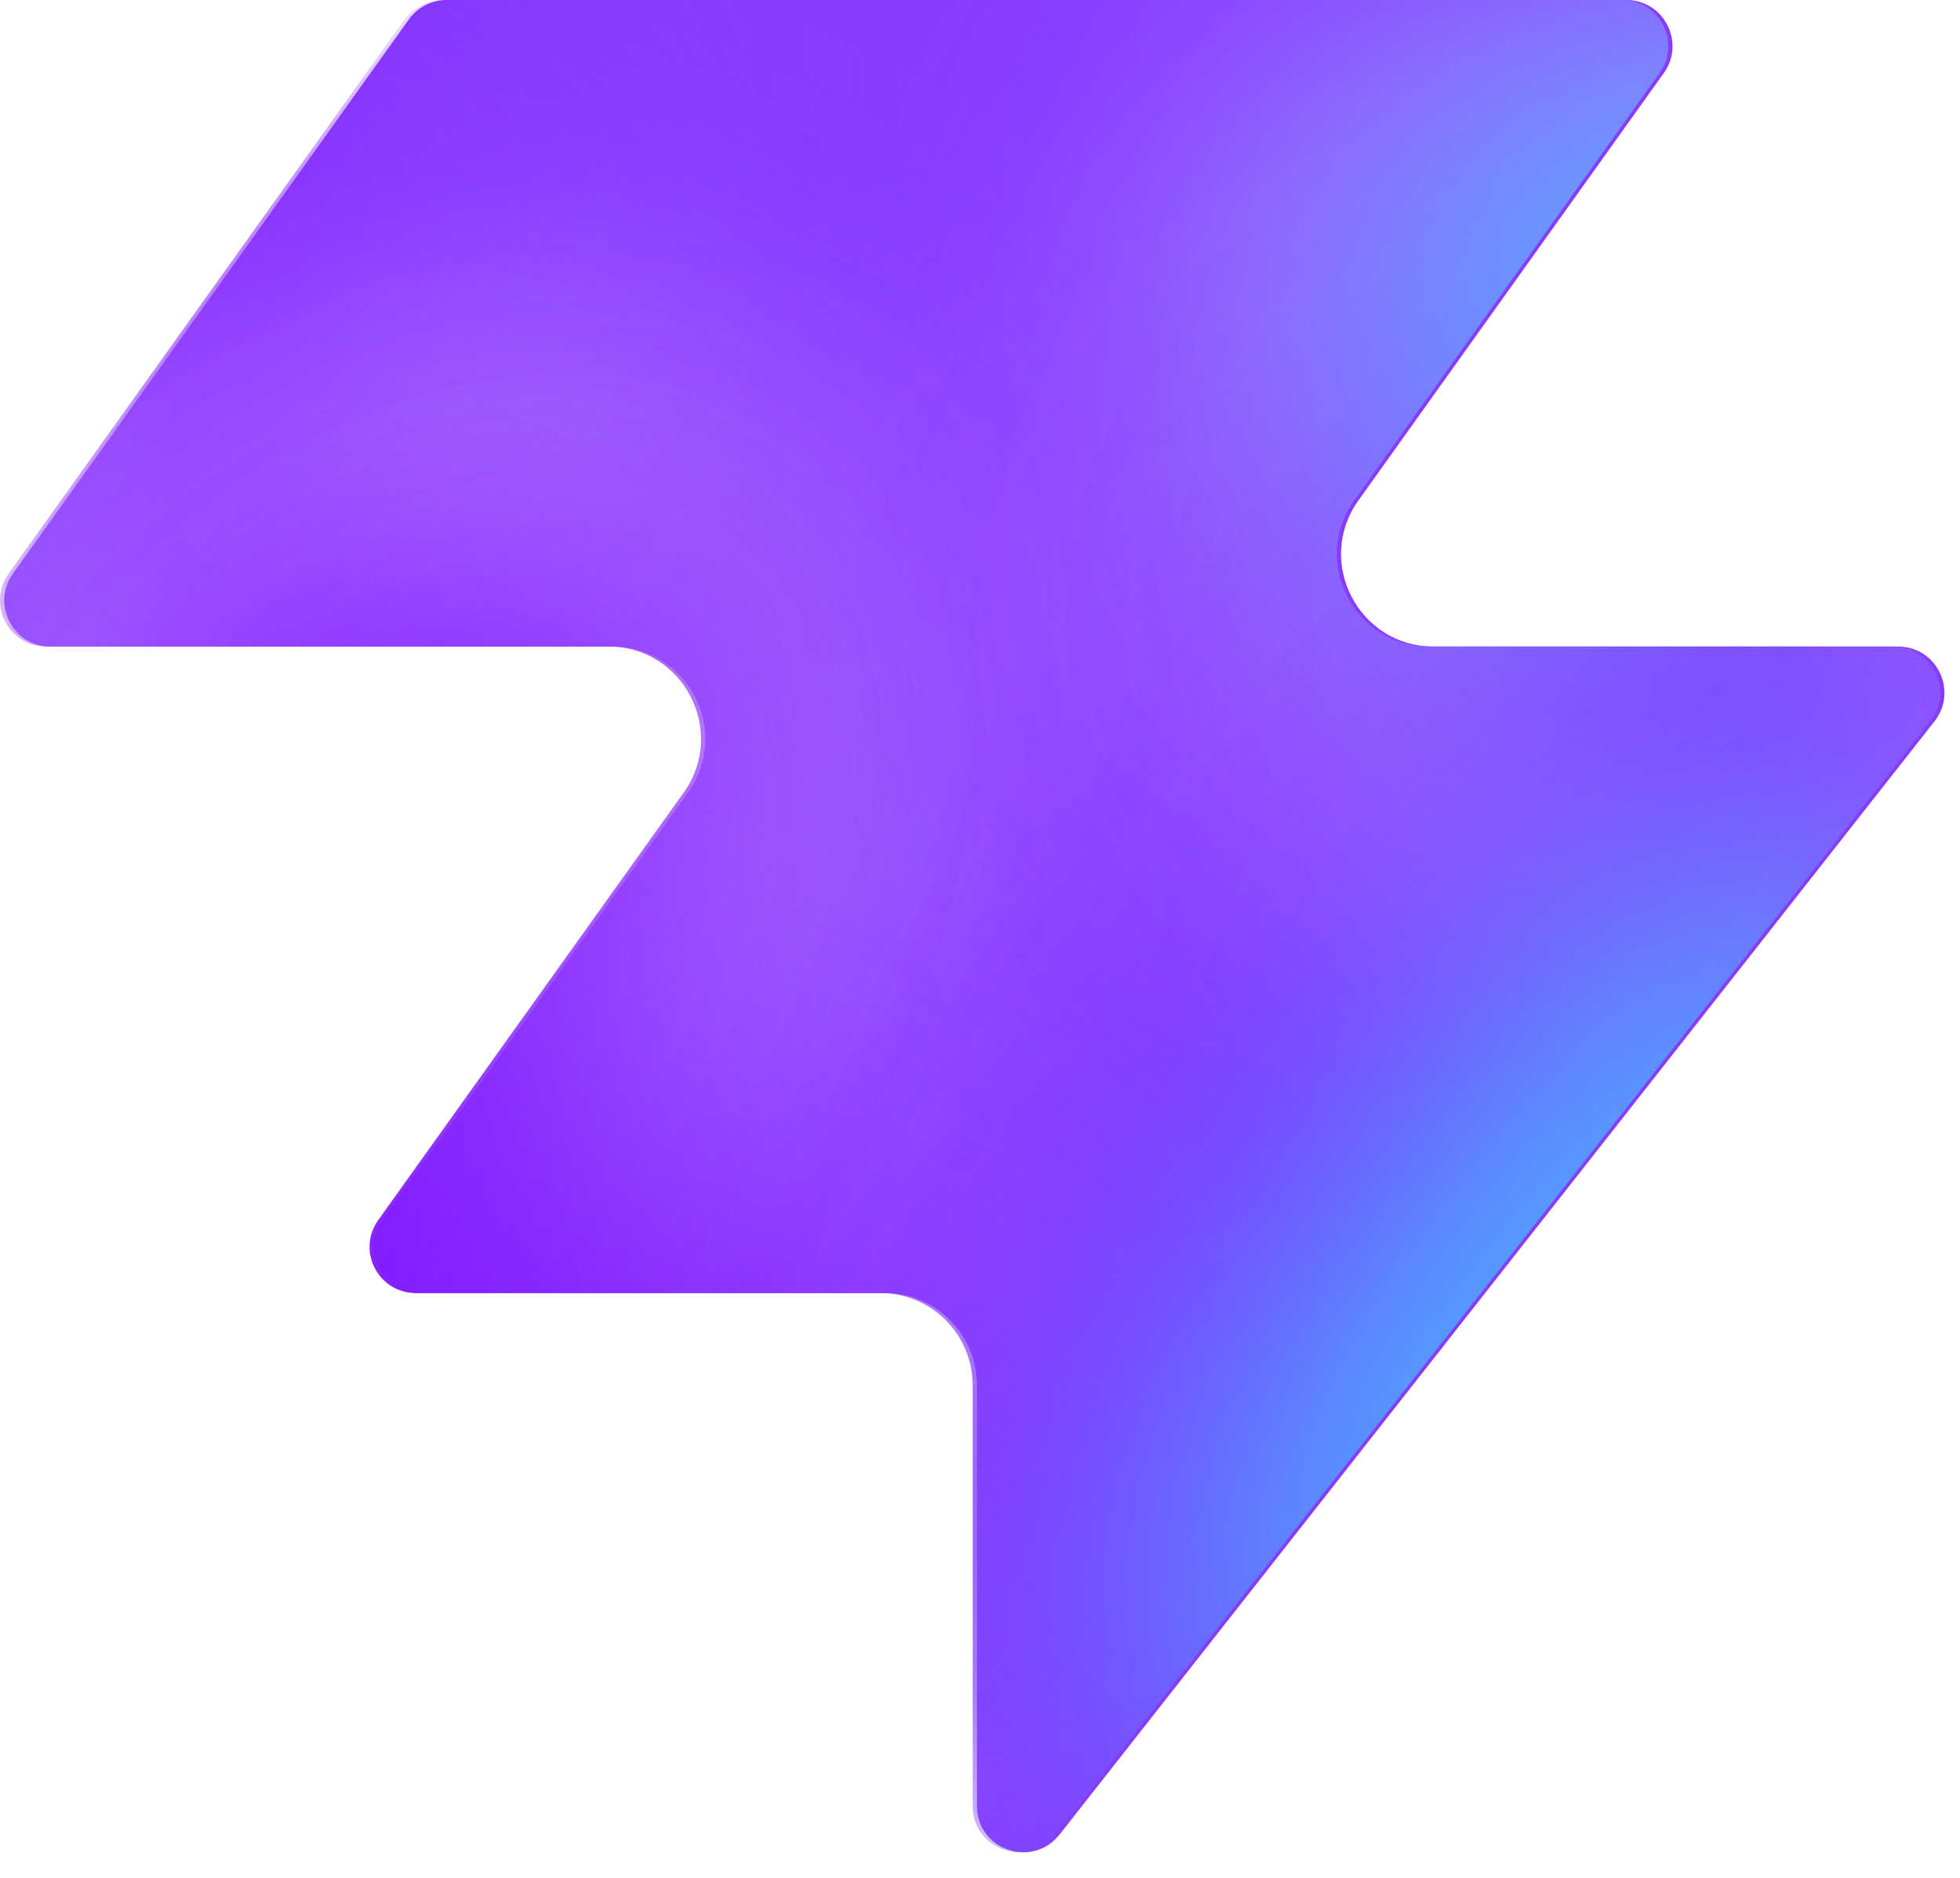
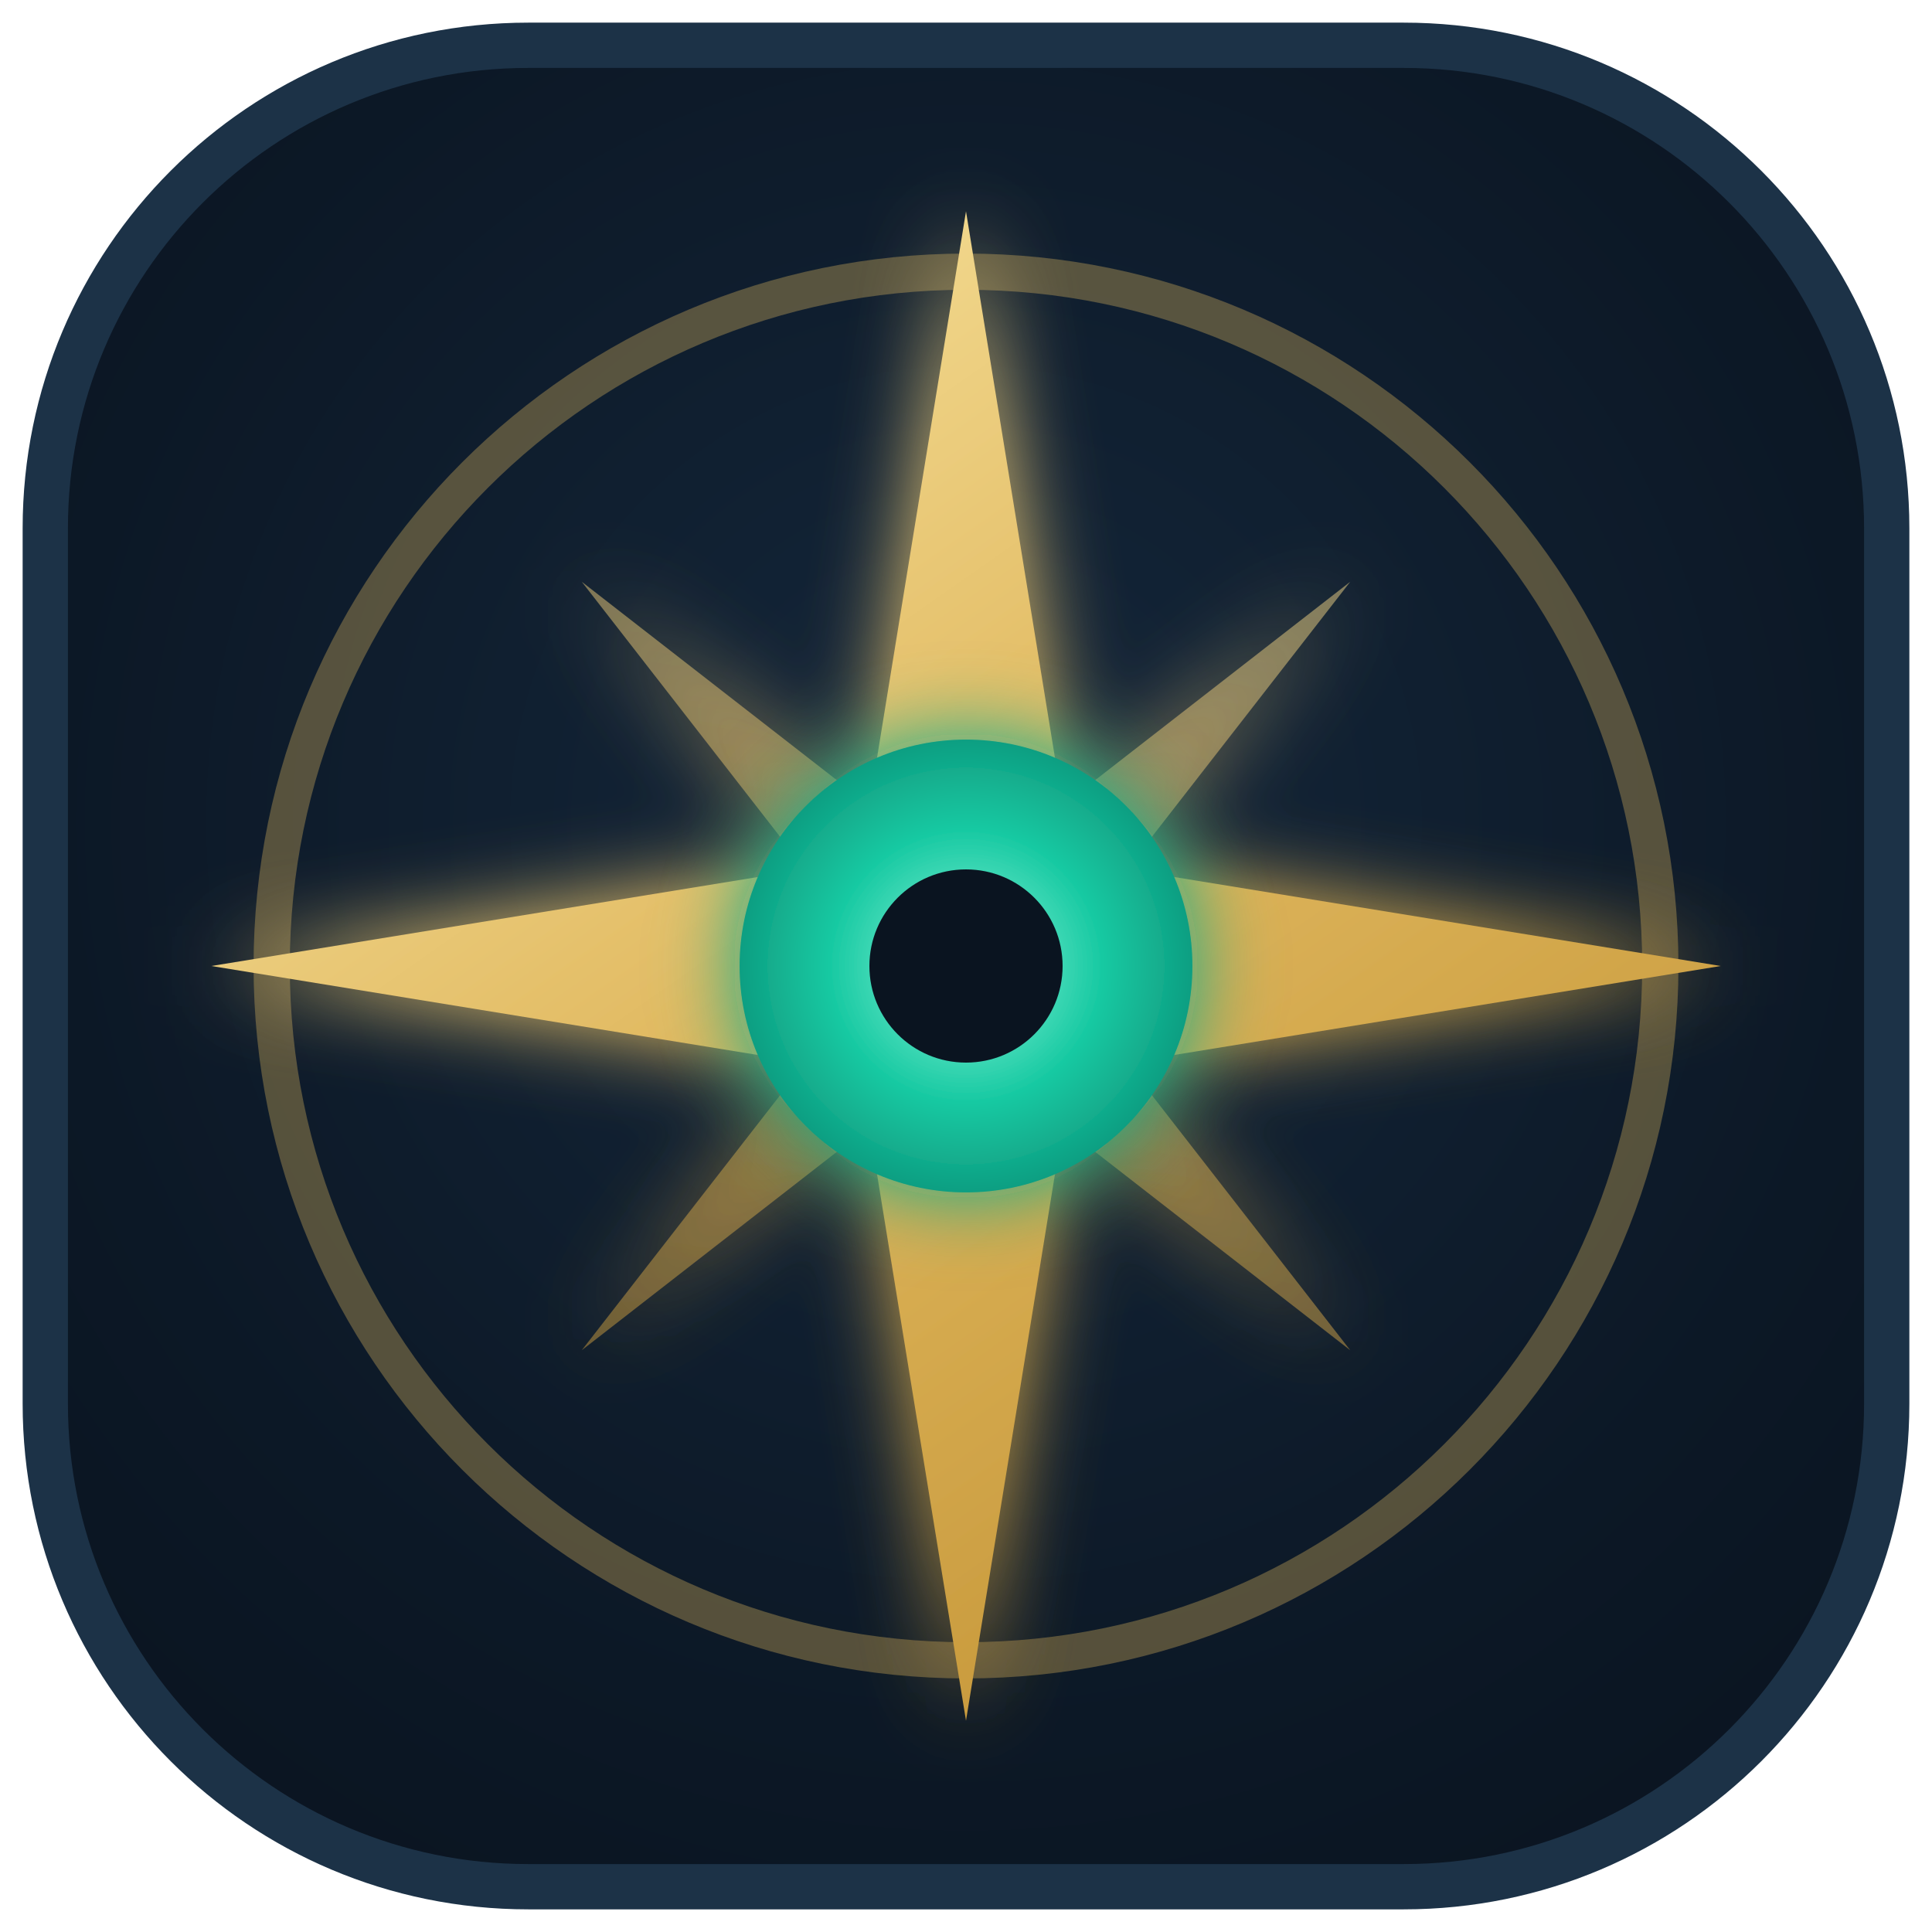
- <svg xmlns="http://www.w3.org/2000/svg" width="48" height="46" fill="none" viewBox="0 0 48 46">
-   <path fill="#863bff" d="M25.946 44.938c-.664.845-2.021.375-2.021-.698V33.937a2.26 2.26 0 0 0-2.262-2.262H10.287c-.92 0-1.456-1.04-.92-1.788l7.48-10.471c1.07-1.497 0-3.578-1.842-3.578H1.237c-.92 0-1.456-1.04-.92-1.788L10.013.474c.214-.297.556-.474.92-.474h28.894c.92 0 1.456 1.04.92 1.788l-7.48 10.471c-1.07 1.498 0 3.579 1.842 3.579h11.377c.943 0 1.473 1.088.89 1.83L25.947 44.94z" style="fill:#863bff;fill:color(display-p3 .525 .23 1);fill-opacity:1" />
-   <mask id="a" width="48" height="46" x="0" y="0" maskUnits="userSpaceOnUse" style="mask-type:alpha">
-     <path fill="#000" d="M25.842 44.938c-.664.844-2.021.375-2.021-.698V33.937a2.26 2.26 0 0 0-2.262-2.262H10.183c-.92 0-1.456-1.04-.92-1.788l7.48-10.471c1.07-1.498 0-3.579-1.842-3.579H1.133c-.92 0-1.456-1.04-.92-1.787L9.91.473c.214-.297.556-.474.92-.474h28.894c.92 0 1.456 1.04.92 1.788l-7.48 10.471c-1.07 1.498 0 3.578 1.842 3.578h11.377c.943 0 1.473 1.088.89 1.832L25.843 44.94z" style="fill:#000;fill-opacity:1" />
-   </mask>
-   <g mask="url(#a)">
-     <g filter="url(#b)">
-       <ellipse cx="5.508" cy="14.704" fill="#ede6ff" rx="5.508" ry="14.704" style="fill:#ede6ff;fill:color(display-p3 .927 .903 1);fill-opacity:1" transform="matrix(.00324 1 1 -.00324 -4.47 31.516)" />
-     </g>
-     <g filter="url(#c)">
-       <ellipse cx="10.399" cy="29.851" fill="#ede6ff" rx="10.399" ry="29.851" style="fill:#ede6ff;fill:color(display-p3 .927 .903 1);fill-opacity:1" transform="matrix(.00324 1 1 -.00324 -39.328 7.883)" />
-     </g>
-     <g filter="url(#d)">
-       <ellipse cx="5.508" cy="30.487" fill="#7e14ff" rx="5.508" ry="30.487" style="fill:#7e14ff;fill:color(display-p3 .492 .077 1);fill-opacity:1" transform="rotate(89.814 -25.913 -14.639)scale(1 -1)" />
-     </g>
-     <g filter="url(#e)">
-       <ellipse cx="5.508" cy="30.599" fill="#7e14ff" rx="5.508" ry="30.599" style="fill:#7e14ff;fill:color(display-p3 .492 .077 1);fill-opacity:1" transform="rotate(89.814 -32.644 -3.334)scale(1 -1)" />
-     </g>
-     <g filter="url(#f)">
-       <ellipse cx="5.508" cy="30.599" fill="#7e14ff" rx="5.508" ry="30.599" style="fill:#7e14ff;fill:color(display-p3 .492 .077 1);fill-opacity:1" transform="matrix(.00324 1 1 -.00324 -34.34 30.47)" />
-     </g>
-     <g filter="url(#g)">
-       <ellipse cx="14.072" cy="22.078" fill="#ede6ff" rx="14.072" ry="22.078" style="fill:#ede6ff;fill:color(display-p3 .927 .903 1);fill-opacity:1" transform="rotate(93.35 24.506 48.493)scale(-1 1)" />
-     </g>
-     <g filter="url(#h)">
-       <ellipse cx="3.47" cy="21.501" fill="#7e14ff" rx="3.47" ry="21.501" style="fill:#7e14ff;fill:color(display-p3 .492 .077 1);fill-opacity:1" transform="rotate(89.009 28.708 47.59)scale(-1 1)" />
-     </g>
-     <g filter="url(#i)">
-       <ellipse cx="3.47" cy="21.501" fill="#7e14ff" rx="3.47" ry="21.501" style="fill:#7e14ff;fill:color(display-p3 .492 .077 1);fill-opacity:1" transform="rotate(89.009 28.708 47.59)scale(-1 1)" />
-     </g>
-     <g filter="url(#j)">
-       <ellipse cx=".387" cy="8.972" fill="#7e14ff" rx="4.407" ry="29.108" style="fill:#7e14ff;fill:color(display-p3 .492 .077 1);fill-opacity:1" transform="rotate(39.51 .387 8.972)" />
-     </g>
-     <g filter="url(#k)">
-       <ellipse cx="47.523" cy="-6.092" fill="#7e14ff" rx="4.407" ry="29.108" style="fill:#7e14ff;fill:color(display-p3 .492 .077 1);fill-opacity:1" transform="rotate(37.892 47.523 -6.092)" />
-     </g>
-     <g filter="url(#l)">
-       <ellipse cx="41.412" cy="6.333" fill="#47bfff" rx="5.971" ry="9.665" style="fill:#47bfff;fill:color(display-p3 .28 .748 1);fill-opacity:1" transform="rotate(37.892 41.412 6.333)" />
-     </g>
-     <g filter="url(#m)">
-       <ellipse cx="-1.879" cy="38.332" fill="#7e14ff" rx="4.407" ry="29.108" style="fill:#7e14ff;fill:color(display-p3 .492 .077 1);fill-opacity:1" transform="rotate(37.892 -1.88 38.332)" />
-     </g>
-     <g filter="url(#n)">
-       <ellipse cx="-1.879" cy="38.332" fill="#7e14ff" rx="4.407" ry="29.108" style="fill:#7e14ff;fill:color(display-p3 .492 .077 1);fill-opacity:1" transform="rotate(37.892 -1.88 38.332)" />
-     </g>
-     <g filter="url(#o)">
-       <ellipse cx="35.651" cy="29.907" fill="#7e14ff" rx="4.407" ry="29.108" style="fill:#7e14ff;fill:color(display-p3 .492 .077 1);fill-opacity:1" transform="rotate(37.892 35.651 29.907)" />
-     </g>
-     <g filter="url(#p)">
-       <ellipse cx="38.418" cy="32.4" fill="#47bfff" rx="5.971" ry="15.297" style="fill:#47bfff;fill:color(display-p3 .28 .748 1);fill-opacity:1" transform="rotate(37.892 38.418 32.4)" />
-     </g>
-   </g>
+ <svg xmlns="http://www.w3.org/2000/svg" width="64" height="64" viewBox="0 0 64 64" fill="none">
  <defs>
-     <filter id="b" width="60.045" height="41.654" x="-19.77" y="16.149" color-interpolation-filters="sRGB" filterUnits="userSpaceOnUse">
-       <feFlood flood-opacity="0" result="BackgroundImageFix" />
-       <feBlend in="SourceGraphic" in2="BackgroundImageFix" result="shape" />
-       <feGaussianBlur result="effect1_foregroundBlur_2002_17158" stdDeviation="7.659" />
-     </filter>
-     <filter id="c" width="90.34" height="51.437" x="-54.613" y="-7.533" color-interpolation-filters="sRGB" filterUnits="userSpaceOnUse">
-       <feFlood flood-opacity="0" result="BackgroundImageFix" />
-       <feBlend in="SourceGraphic" in2="BackgroundImageFix" result="shape" />
-       <feGaussianBlur result="effect1_foregroundBlur_2002_17158" stdDeviation="7.659" />
-     </filter>
-     <filter id="d" width="79.355" height="29.4" x="-49.64" y="2.03" color-interpolation-filters="sRGB" filterUnits="userSpaceOnUse">
-       <feFlood flood-opacity="0" result="BackgroundImageFix" />
-       <feBlend in="SourceGraphic" in2="BackgroundImageFix" result="shape" />
-       <feGaussianBlur result="effect1_foregroundBlur_2002_17158" stdDeviation="4.596" />
-     </filter>
-     <filter id="e" width="79.579" height="29.4" x="-45.045" y="20.029" color-interpolation-filters="sRGB" filterUnits="userSpaceOnUse">
-       <feFlood flood-opacity="0" result="BackgroundImageFix" />
-       <feBlend in="SourceGraphic" in2="BackgroundImageFix" result="shape" />
-       <feGaussianBlur result="effect1_foregroundBlur_2002_17158" stdDeviation="4.596" />
-     </filter>
-     <filter id="f" width="79.579" height="29.4" x="-43.513" y="21.178" color-interpolation-filters="sRGB" filterUnits="userSpaceOnUse">
-       <feFlood flood-opacity="0" result="BackgroundImageFix" />
-       <feBlend in="SourceGraphic" in2="BackgroundImageFix" result="shape" />
-       <feGaussianBlur result="effect1_foregroundBlur_2002_17158" stdDeviation="4.596" />
-     </filter>
-     <filter id="g" width="74.749" height="58.852" x="15.756" y="-17.901" color-interpolation-filters="sRGB" filterUnits="userSpaceOnUse">
-       <feFlood flood-opacity="0" result="BackgroundImageFix" />
-       <feBlend in="SourceGraphic" in2="BackgroundImageFix" result="shape" />
-       <feGaussianBlur result="effect1_foregroundBlur_2002_17158" stdDeviation="7.659" />
-     </filter>
-     <filter id="h" width="61.377" height="25.362" x="23.548" y="2.284" color-interpolation-filters="sRGB" filterUnits="userSpaceOnUse">
-       <feFlood flood-opacity="0" result="BackgroundImageFix" />
-       <feBlend in="SourceGraphic" in2="BackgroundImageFix" result="shape" />
-       <feGaussianBlur result="effect1_foregroundBlur_2002_17158" stdDeviation="4.596" />
-     </filter>
-     <filter id="i" width="61.377" height="25.362" x="23.548" y="2.284" color-interpolation-filters="sRGB" filterUnits="userSpaceOnUse">
-       <feFlood flood-opacity="0" result="BackgroundImageFix" />
-       <feBlend in="SourceGraphic" in2="BackgroundImageFix" result="shape" />
-       <feGaussianBlur result="effect1_foregroundBlur_2002_17158" stdDeviation="4.596" />
-     </filter>
-     <filter id="j" width="56.045" height="63.649" x="-27.636" y="-22.853" color-interpolation-filters="sRGB" filterUnits="userSpaceOnUse">
-       <feFlood flood-opacity="0" result="BackgroundImageFix" />
-       <feBlend in="SourceGraphic" in2="BackgroundImageFix" result="shape" />
-       <feGaussianBlur result="effect1_foregroundBlur_2002_17158" stdDeviation="4.596" />
-     </filter>
-     <filter id="k" width="54.814" height="64.646" x="20.116" y="-38.415" color-interpolation-filters="sRGB" filterUnits="userSpaceOnUse">
-       <feFlood flood-opacity="0" result="BackgroundImageFix" />
-       <feBlend in="SourceGraphic" in2="BackgroundImageFix" result="shape" />
-       <feGaussianBlur result="effect1_foregroundBlur_2002_17158" stdDeviation="4.596" />
-     </filter>
-     <filter id="l" width="33.541" height="35.313" x="24.641" y="-11.323" color-interpolation-filters="sRGB" filterUnits="userSpaceOnUse">
-       <feFlood flood-opacity="0" result="BackgroundImageFix" />
-       <feBlend in="SourceGraphic" in2="BackgroundImageFix" result="shape" />
-       <feGaussianBlur result="effect1_foregroundBlur_2002_17158" stdDeviation="4.596" />
-     </filter>
-     <filter id="m" width="54.814" height="64.646" x="-29.286" y="6.009" color-interpolation-filters="sRGB" filterUnits="userSpaceOnUse">
-       <feFlood flood-opacity="0" result="BackgroundImageFix" />
-       <feBlend in="SourceGraphic" in2="BackgroundImageFix" result="shape" />
-       <feGaussianBlur result="effect1_foregroundBlur_2002_17158" stdDeviation="4.596" />
-     </filter>
-     <filter id="n" width="54.814" height="64.646" x="-29.286" y="6.009" color-interpolation-filters="sRGB" filterUnits="userSpaceOnUse">
-       <feFlood flood-opacity="0" result="BackgroundImageFix" />
-       <feBlend in="SourceGraphic" in2="BackgroundImageFix" result="shape" />
-       <feGaussianBlur result="effect1_foregroundBlur_2002_17158" stdDeviation="4.596" />
-     </filter>
-     <filter id="o" width="54.814" height="64.646" x="8.244" y="-2.416" color-interpolation-filters="sRGB" filterUnits="userSpaceOnUse">
-       <feFlood flood-opacity="0" result="BackgroundImageFix" />
-       <feBlend in="SourceGraphic" in2="BackgroundImageFix" result="shape" />
-       <feGaussianBlur result="effect1_foregroundBlur_2002_17158" stdDeviation="4.596" />
-     </filter>
-     <filter id="p" width="39.409" height="43.623" x="18.713" y="10.588" color-interpolation-filters="sRGB" filterUnits="userSpaceOnUse">
-       <feFlood flood-opacity="0" result="BackgroundImageFix" />
-       <feBlend in="SourceGraphic" in2="BackgroundImageFix" result="shape" />
-       <feGaussianBlur result="effect1_foregroundBlur_2002_17158" stdDeviation="4.596" />
+     <radialGradient id="bg" cx="50%" cy="42%" r="72%">
+       <stop offset="0%" stop-color="#14273b" />
+       <stop offset="70%" stop-color="#0c1826" />
+       <stop offset="100%" stop-color="#0a1420" />
+     </radialGradient>
+     <linearGradient id="star" x1="22%" y1="10%" x2="78%" y2="90%">
+       <stop offset="0%" stop-color="#f4dc93" />
+       <stop offset="45%" stop-color="#e0b85f" />
+       <stop offset="100%" stop-color="#c69739" />
+     </linearGradient>
+     <radialGradient id="core" cx="50%" cy="50%" r="55%">
+       <stop offset="0%" stop-color="#8ff7db" />
+       <stop offset="55%" stop-color="#17c9a2" />
+       <stop offset="100%" stop-color="#0d947a" />
+     </radialGradient>
+     <filter id="glow" x="-60%" y="-60%" width="220%" height="220%">
+       <feGaussianBlur stdDeviation="1.4" result="b" />
+       <feMerge>
+         <feMergeNode in="b" />
+         <feMergeNode in="SourceGraphic" />
+       </feMerge>
    </filter>
  </defs>
+   <rect x="1.5" y="1.5" width="61" height="61" rx="16" fill="url(#bg)" stroke="#1c3247" stroke-width="1.5" />
+   <circle cx="32" cy="32" r="23" fill="none" stroke="#e0b85f" stroke-opacity="0.35" stroke-width="1.2" />
+   <g filter="url(#glow)">
+     <path d="M32 7 L35.5 28.5 L57 32 L35.5 35.5 L32 57 L28.5 35.5 L7 32 L28.5 28.5 Z" fill="url(#star)" />
+     <path d="M32 14 L34 30 L50 32 L34 34 L32 50 L30 34 L14 32 L30 30 Z" fill="url(#star)" opacity="0.5" transform="rotate(45 32 32)" />
+   </g>
+   <circle cx="32" cy="32" r="7.5" fill="url(#core)" filter="url(#glow)" />
+   <circle cx="32" cy="32" r="3.2" fill="#0a1420" />
</svg>
